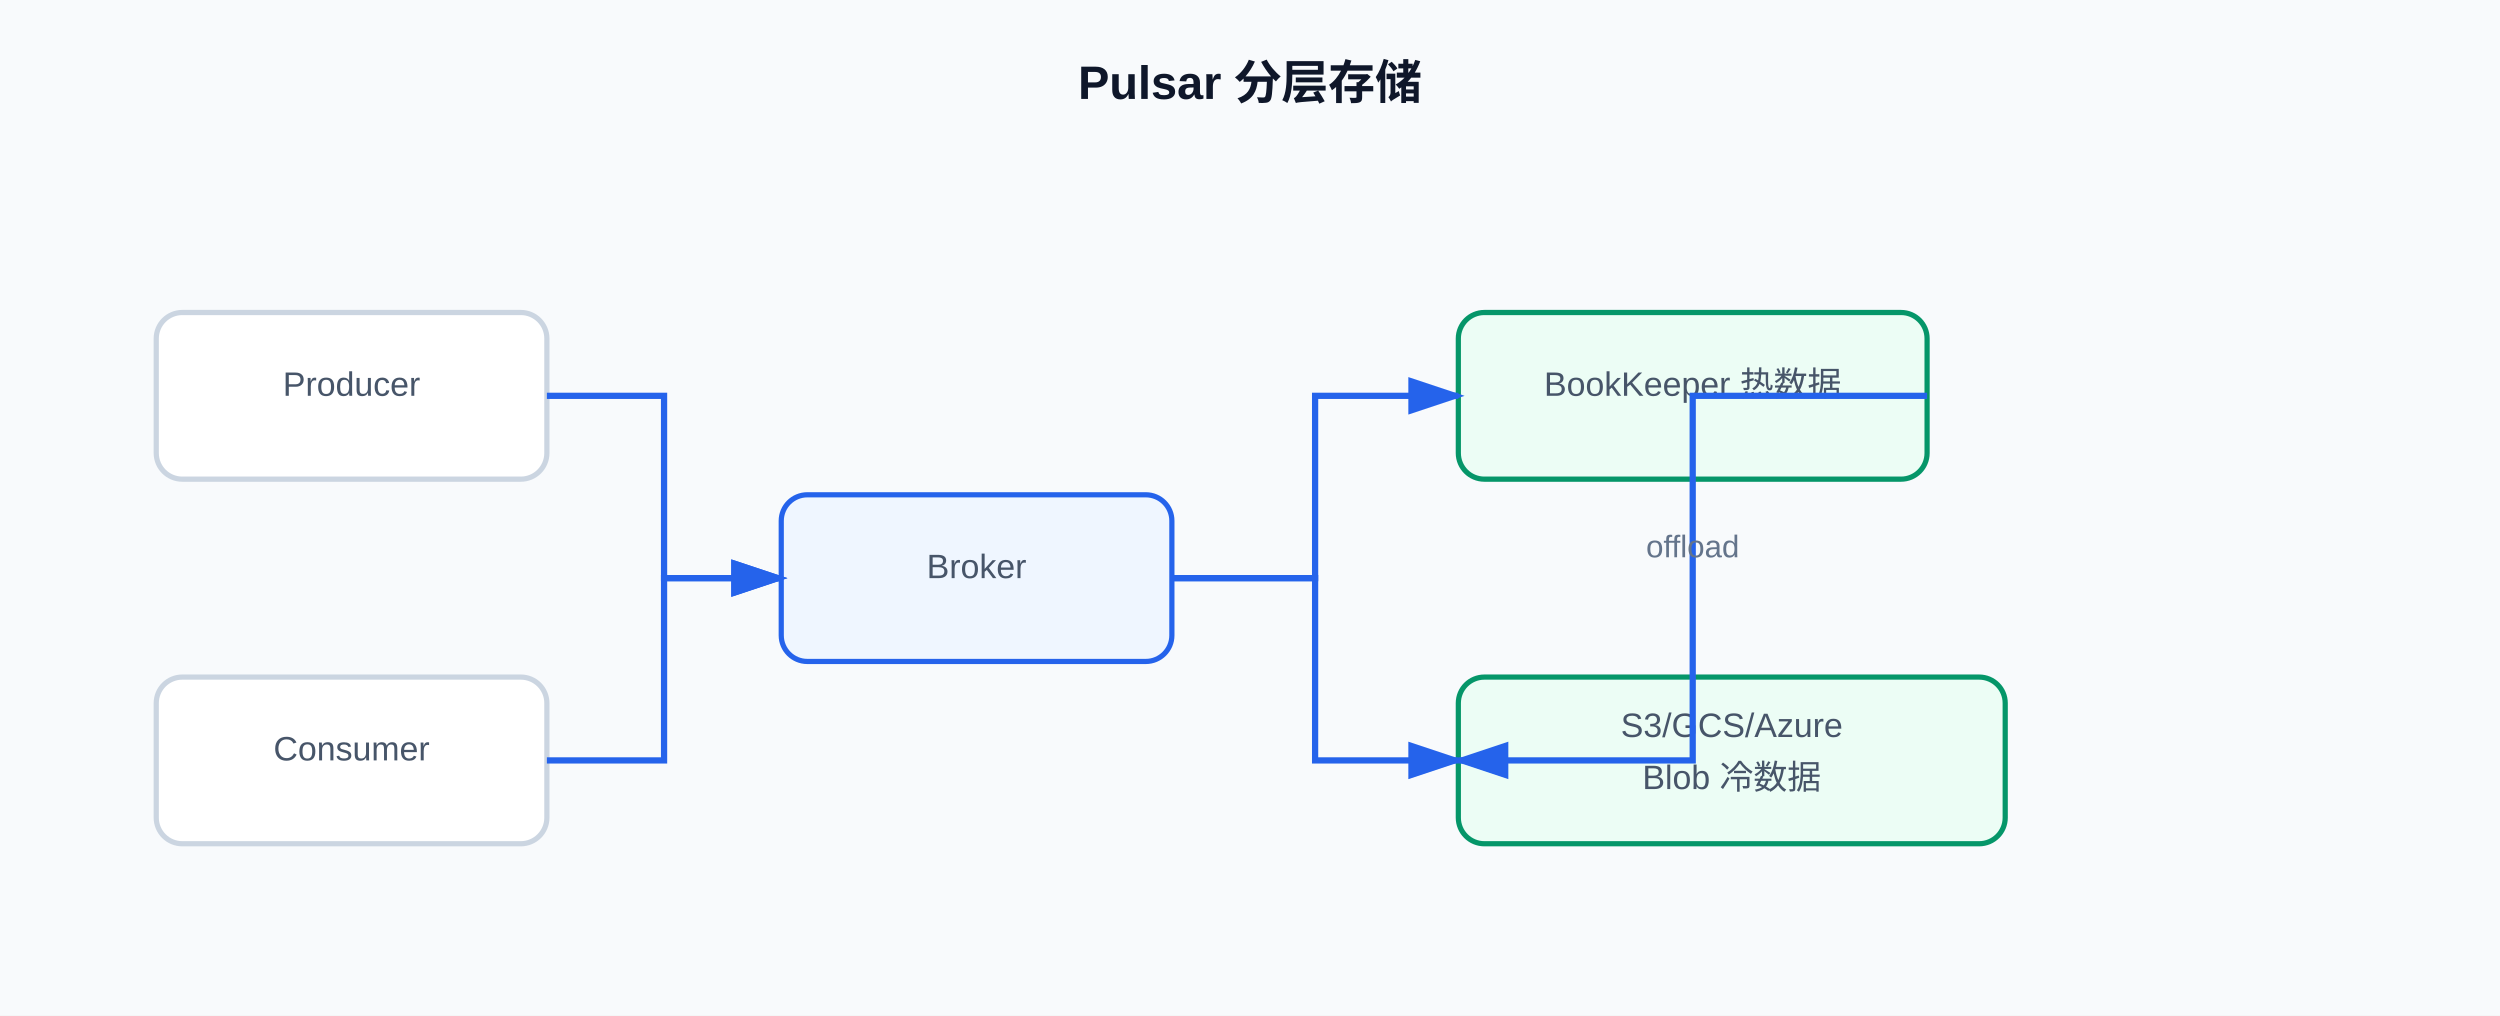
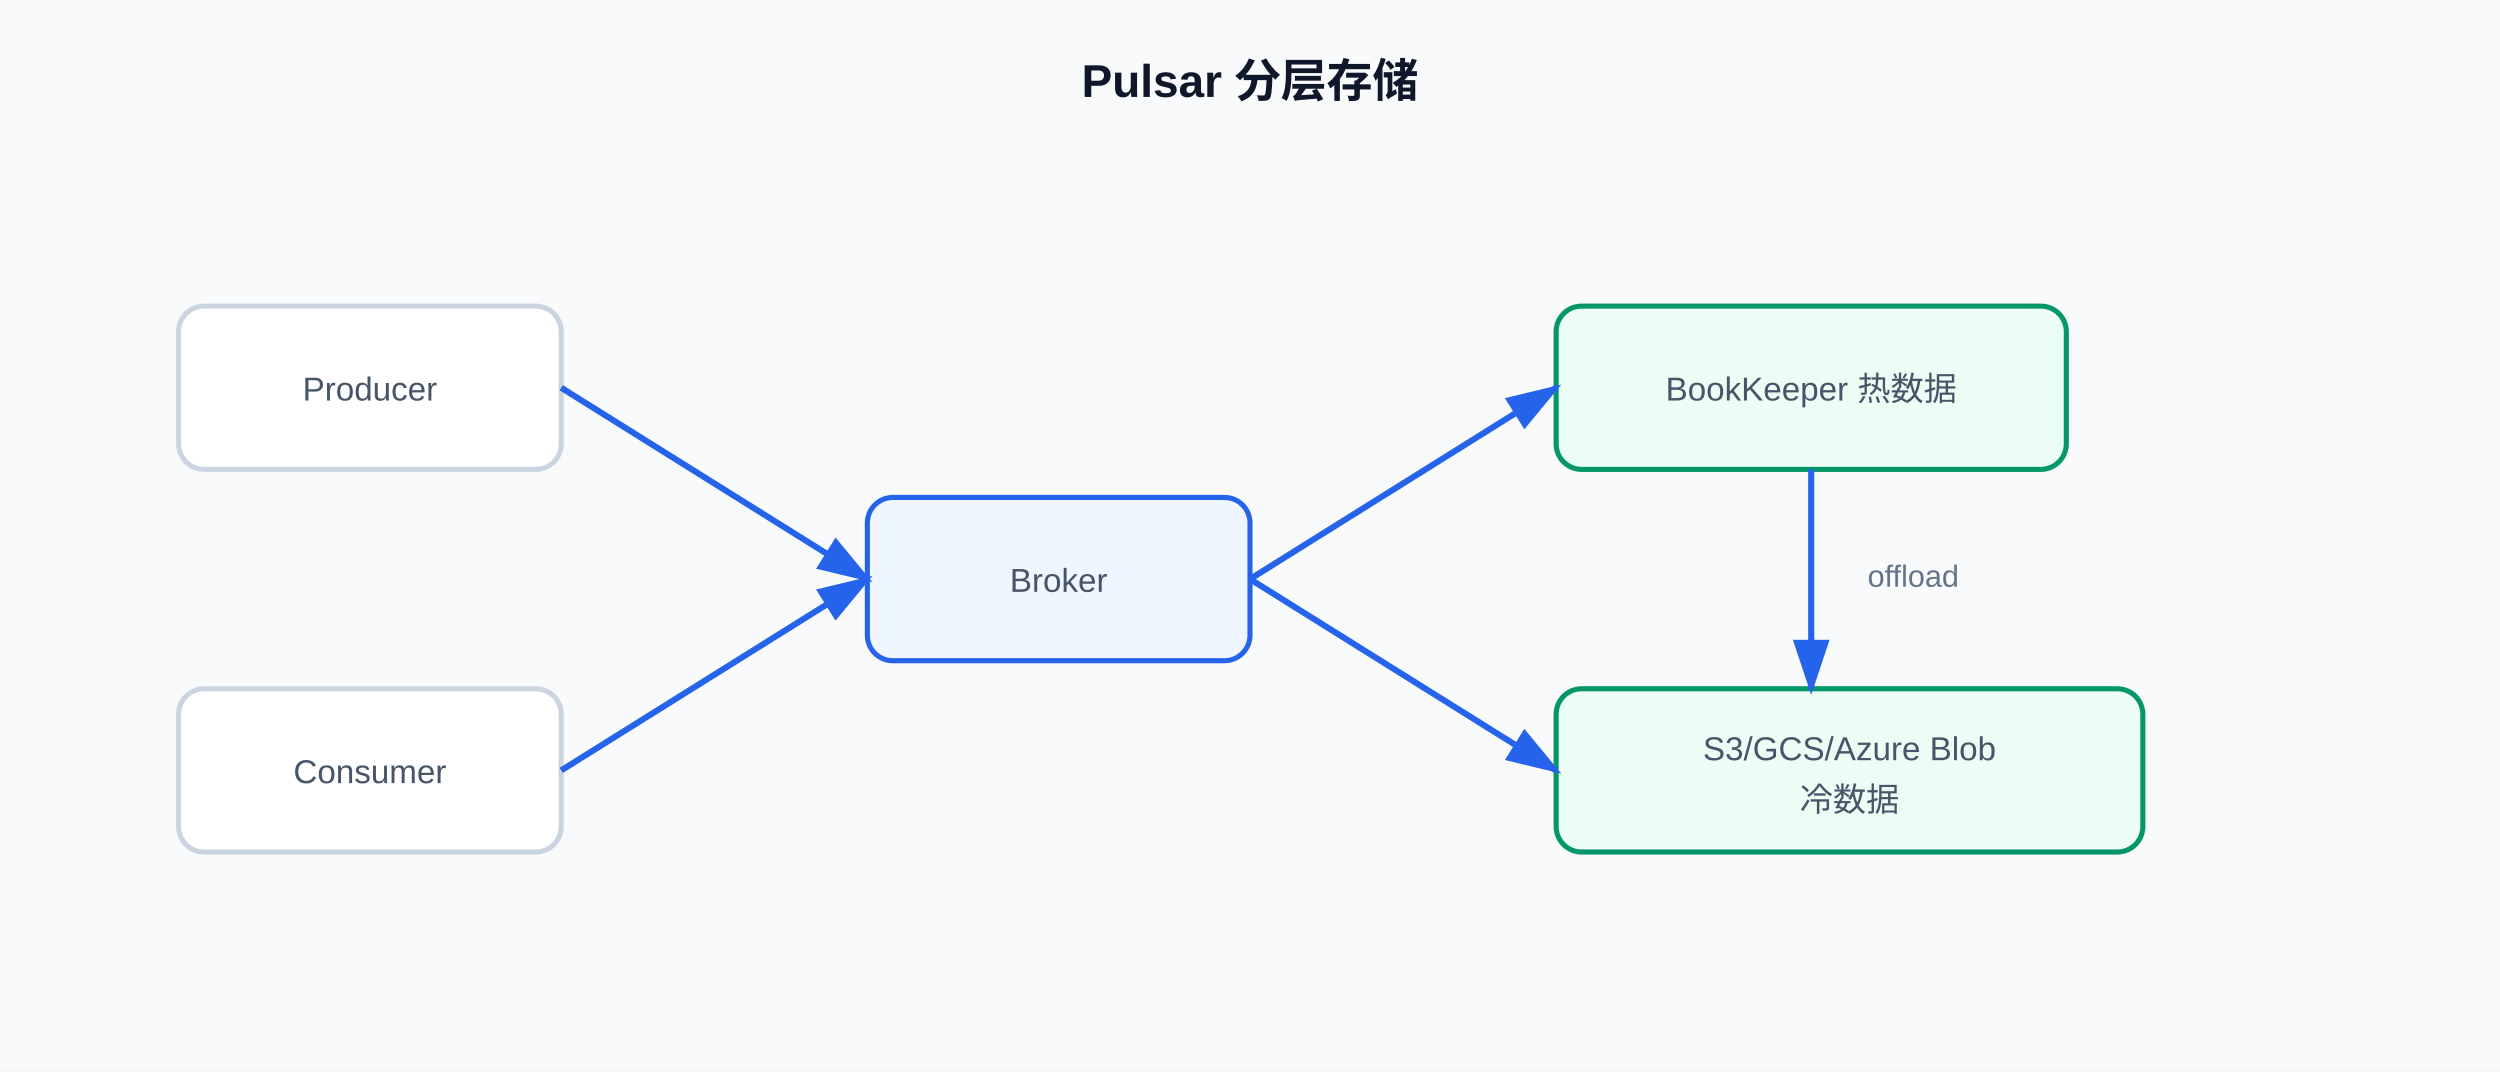
- <svg xmlns="http://www.w3.org/2000/svg" width="960" height="390" viewBox="0 0 960 390" role="img" aria-labelledby="title desc">
+ <svg xmlns="http://www.w3.org/2000/svg" width="980" height="420" viewBox="0 0 980 420" role="img" aria-labelledby="title desc">
  <defs>
    <marker id="arrow" markerWidth="10" markerHeight="10" refX="8" refY="3" orient="auto">
      <path d="M0,0 L9,3 L0,6 Z" fill="#2563eb" />
    </marker>
-     <style>.bg{fill:#f8fafc}.node{fill:#fff;stroke:#cbd5e1;stroke-width:2;rx:10}.main{fill:#eff6ff;stroke:#2563eb;stroke-width:2;rx:10}.store{fill:#ecfdf5;stroke:#059669;stroke-width:2;rx:10}.warn{fill:#fff7ed;stroke:#ea580c;stroke-width:2;rx:10}.group{fill:#ffffff;stroke:#cbd5e1;stroke-width:2;stroke-dasharray:6 4;rx:12}.text{font-family:Arial,'PingFang SC','Microsoft YaHei',sans-serif;fill:#0f172a}.title{font-size:18px;font-weight:700}.body{font-size:13px;fill:#475569}.small{font-size:12px;fill:#64748b}.line{stroke:#2563eb;stroke-width:2.4;fill:none;marker-end:url(#arrow)}.dash{stroke:#94a3b8;stroke-width:1.5;stroke-dasharray:5 5}.msg{stroke:#2563eb;stroke-width:2;fill:none;marker-end:url(#arrow)}</style>
+     <style>.bg{fill:#f8fafc}.node{fill:#fff;stroke:#cbd5e1;stroke-width:2}.main{fill:#eff6ff;stroke:#2563eb;stroke-width:2}.store{fill:#ecfdf5;stroke:#059669;stroke-width:2}.warn{fill:#fff7ed;stroke:#ea580c;stroke-width:2}.group{fill:#fff;stroke:#cbd5e1;stroke-width:2;stroke-dasharray:6 4}.text{font-family:Arial,'PingFang SC','Microsoft YaHei',sans-serif;fill:#0f172a}.title{font-size:18px;font-weight:700}.body{font-size:13px;fill:#475569}.small{font-size:12px;fill:#64748b}.line{stroke:#2563eb;stroke-width:2.4;fill:none;marker-end:url(#arrow)}.dash{stroke:#94a3b8;stroke-width:1.5;stroke-dasharray:5 5}</style>
  </defs>
-   <rect class="bg" width="960" height="390" />
-   <text class="text title" x="480" y="38" text-anchor="middle">Pulsar 分层存储</text>
-   <rect class="node" x="60" y="120" width="150" height="64" />
-   <text class="text body" x="135" y="152" text-anchor="middle">Producer</text>
-   <rect class="node" x="60" y="260" width="150" height="64" />
-   <text class="text body" x="135" y="292" text-anchor="middle">Consumer</text>
-   <rect class="main" x="300" y="190" width="150" height="64" />
-   <text class="text body" x="375" y="222" text-anchor="middle">Broker</text>
-   <rect class="store" x="560" y="120" width="180" height="64" />
-   <text class="text body" x="650" y="152" text-anchor="middle">BookKeeper 热数据</text>
-   <rect class="store" x="560" y="260" width="210" height="64" />
-   <text class="text body" x="665" y="283" text-anchor="middle">S3/GCS/Azure </text>
-   <text class="text body" x="665" y="303" text-anchor="middle">Blob 冷数据</text>
-   <path class="line" d="M210 152 L255 152 L255 222 L300 222" />
-   <path class="line" d="M450 222 L505 222 L505 152 L560 152" />
-   <path class="line" d="M740 152 L650 152 L650 292 L560 292" />
-   <text class="text small" x="650" y="214" text-anchor="middle">offload</text>
-   <path class="line" d="M210 292 L255 292 L255 222 L300 222" />
-   <path class="line" d="M450 222 L505 222 L505 292 L560 292" />
+   <rect class="bg" width="980" height="420" />
+   <text class="text title" x="490" y="38" text-anchor="middle">Pulsar 分层存储</text>
+   <rect class="node" x="70" y="120" width="150" height="64" rx="10" />
+   <text class="text body" x="145" y="157" text-anchor="middle">Producer</text>
+   <rect class="node" x="70" y="270" width="150" height="64" rx="10" />
+   <text class="text body" x="145" y="307" text-anchor="middle">Consumer</text>
+   <rect class="main" x="340" y="195" width="150" height="64" rx="10" />
+   <text class="text body" x="415" y="232" text-anchor="middle">Broker</text>
+   <rect class="store" x="610" y="120" width="200" height="64" rx="10" />
+   <text class="text body" x="710" y="157" text-anchor="middle">BookKeeper 热数据</text>
+   <rect class="store" x="610" y="270" width="230" height="64" rx="10" />
+   <text class="text body" x="725" y="298" text-anchor="middle">S3/GCS/Azure Blob</text>
+   <text class="text body" x="725" y="318" text-anchor="middle">冷数据</text>
+   <path class="line" d="M220 152 L340 227" />
+   <path class="line" d="M490 227 L610 152" />
+   <path class="line" d="M710 184 L710 270" />
+   <text class="text small" x="750" y="230" text-anchor="middle">offload</text>
+   <path class="line" d="M220 302 L340 227" />
+   <path class="line" d="M490 227 L610 302" />
</svg>
